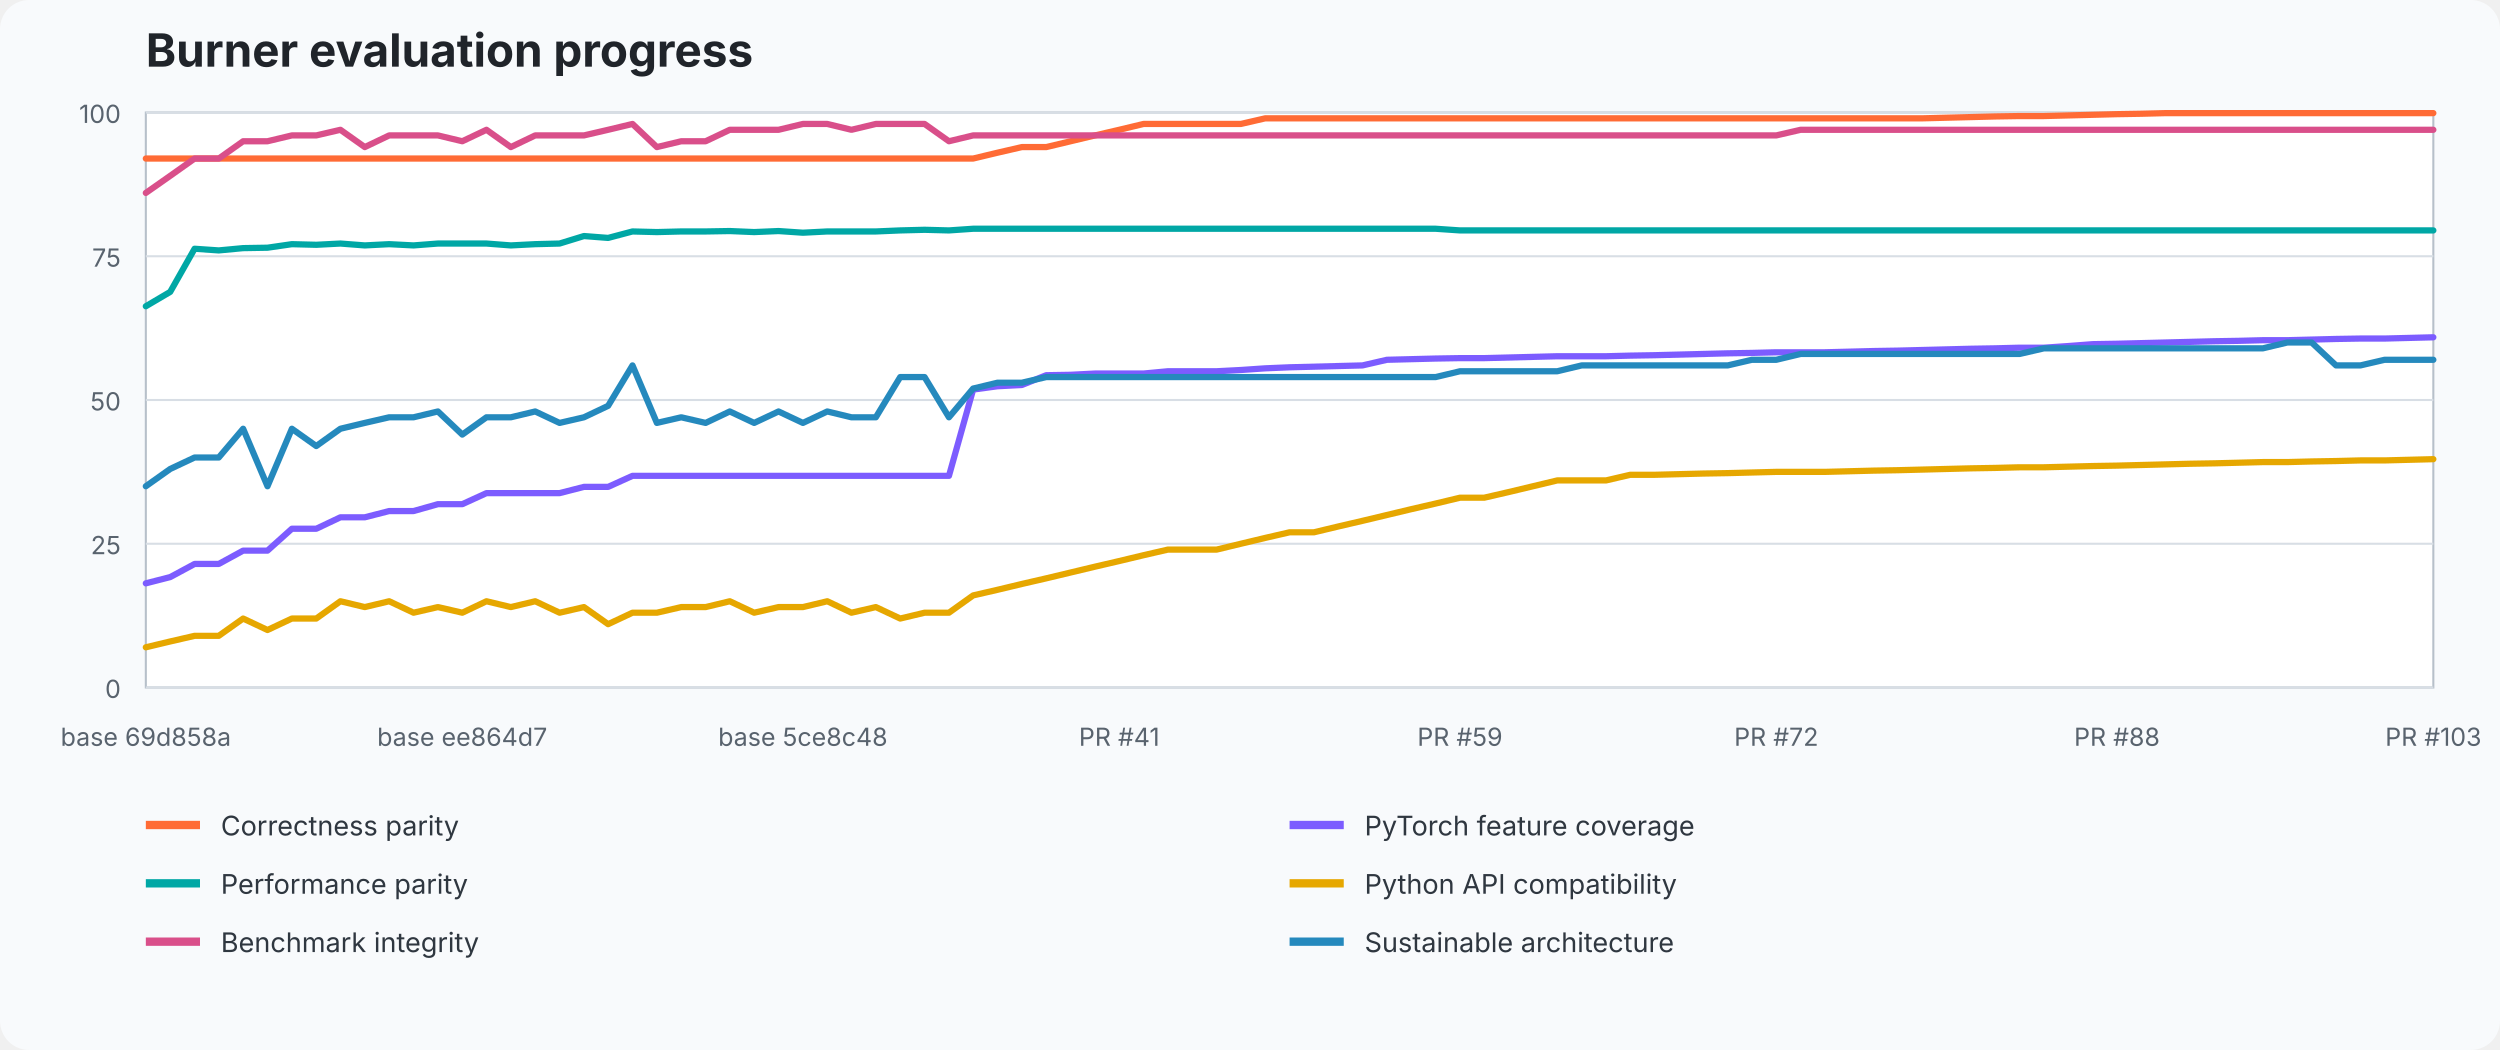
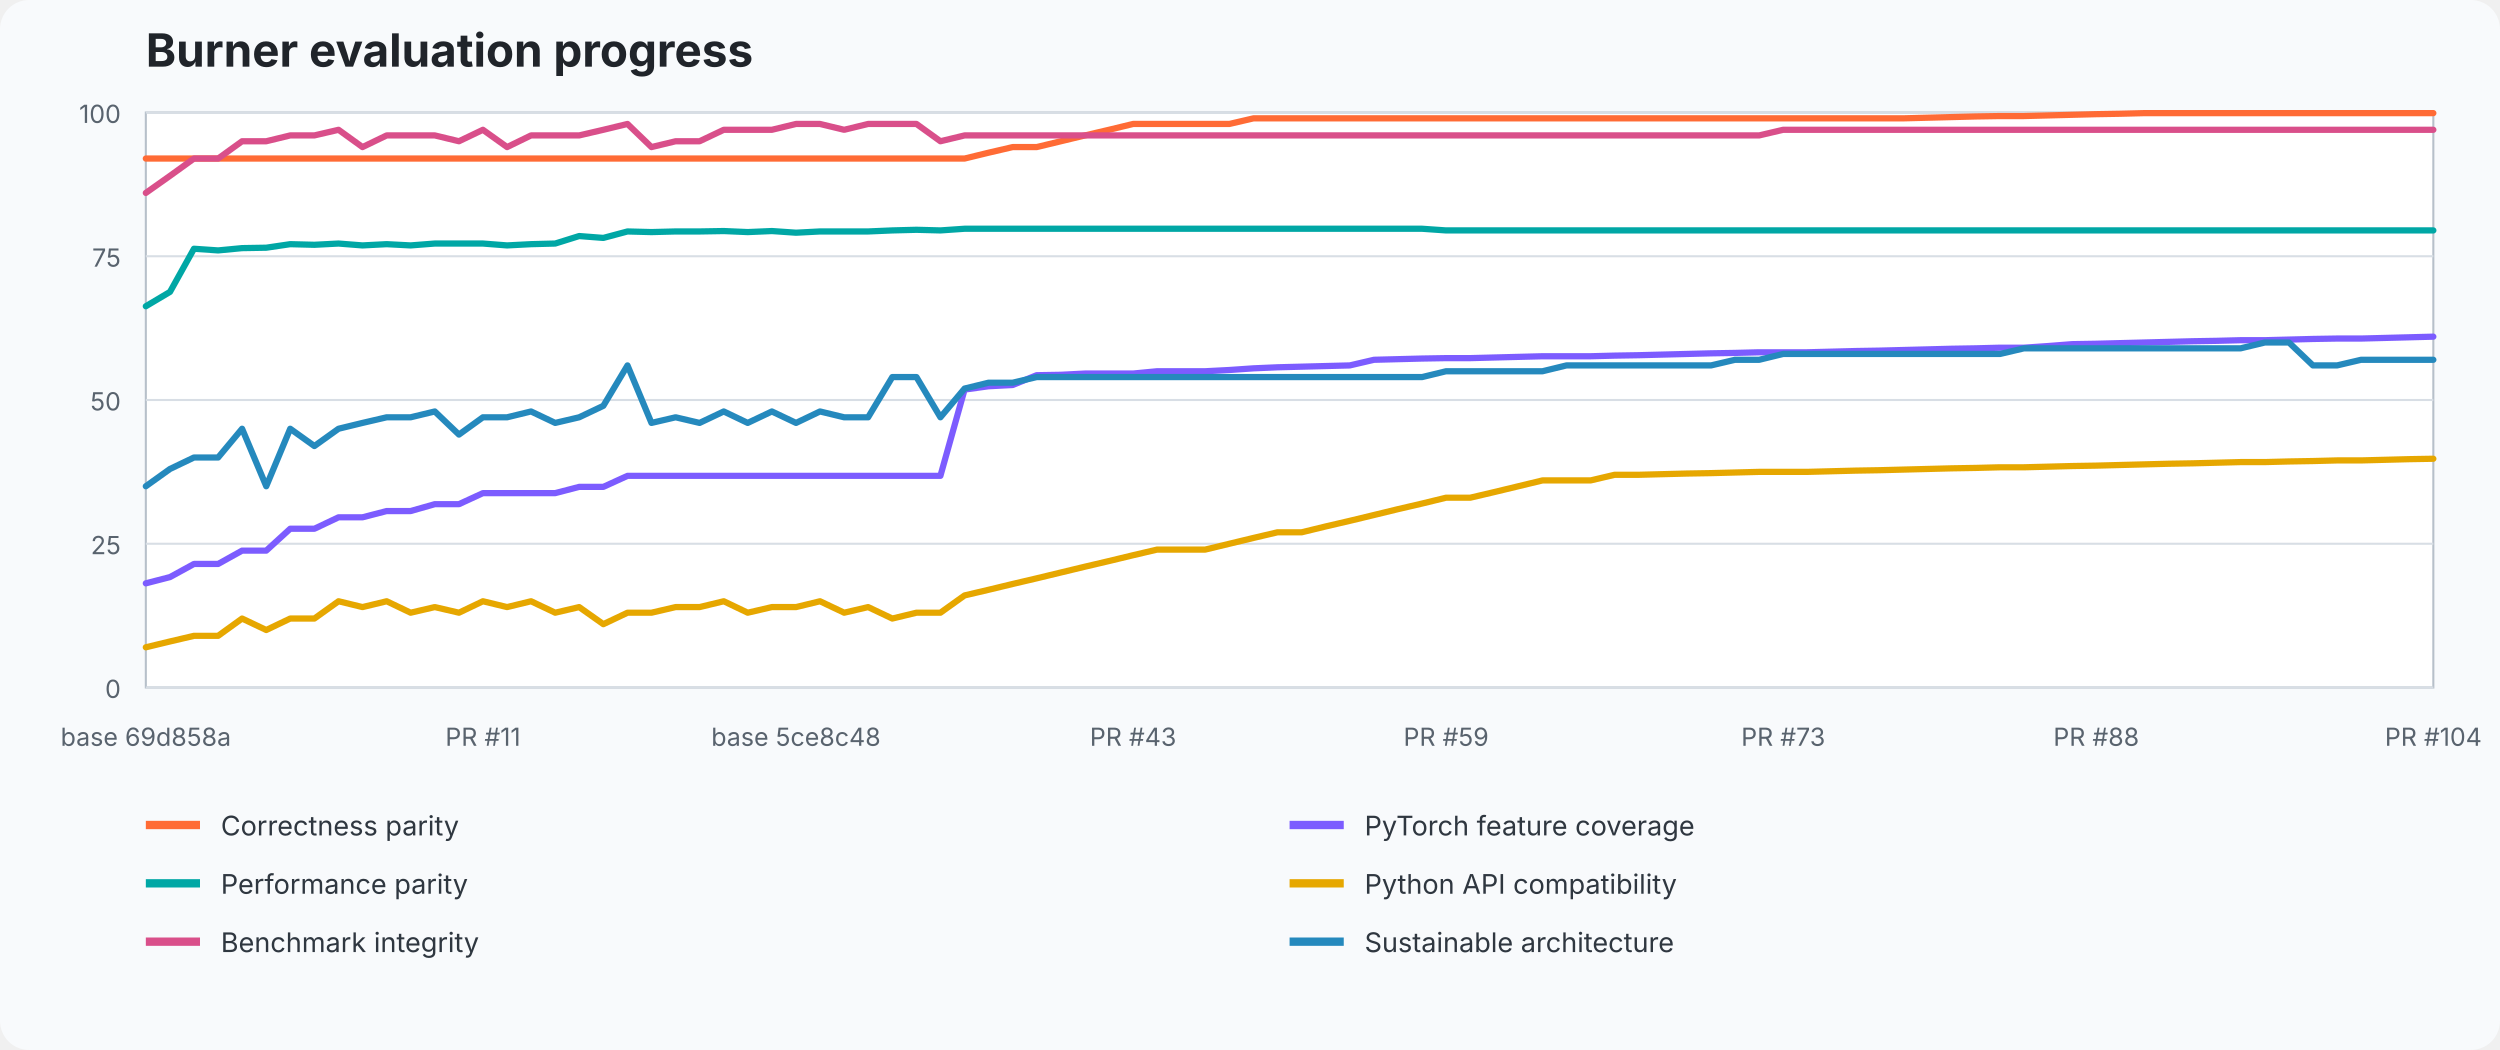
<svg xmlns="http://www.w3.org/2000/svg" width="1200" height="504" viewBox="0 0 1200 504" role="img" aria-labelledby="title desc">
  <style>text{font-family:ui-sans-serif,system-ui,-apple-system,BlinkMacSystemFont,"Segoe UI",sans-serif}.title{font-size:22px;font-weight:700;fill:#20242a}.axis{font-size:12px;fill:#59636e}.legend{font-size:13px;fill:#2f3740}.grid{stroke:#d8dee5;stroke-width:1}.plot{fill:#fff;stroke:#b7c0ca}</style>
  <rect width="100%" height="100%" fill="#f8fafc" rx="14" />
  <text x="70" y="32" class="title">Burner evaluation progress</text>
  <rect x="70" y="54" width="1098" height="276" class="plot" />
  <line x1="70" y1="330" x2="1168" y2="330" class="grid" />
  <text x="58" y="335" text-anchor="end" class="axis">0</text>
  <line x1="70" y1="261" x2="1168" y2="261" class="grid" />
  <text x="58" y="266" text-anchor="end" class="axis">25</text>
  <line x1="70" y1="192" x2="1168" y2="192" class="grid" />
  <text x="58" y="197" text-anchor="end" class="axis">50</text>
  <line x1="70" y1="123" x2="1168" y2="123" class="grid" />
  <text x="58" y="128" text-anchor="end" class="axis">75</text>
  <line x1="70" y1="54" x2="1168" y2="54" class="grid" />
  <text x="58" y="59" text-anchor="end" class="axis">100</text>
-   <polyline points="70.0,76.1 81.7,76.1 93.4,76.1 105.0,76.1 116.7,76.1 128.4,76.1 140.1,76.1 151.8,76.1 163.4,76.1 175.1,76.1 186.8,76.1 198.5,76.1 210.2,76.1 221.9,76.1 233.5,76.1 245.2,76.1 256.9,76.1 268.6,76.1 280.3,76.1 291.9,76.1 303.6,76.1 315.3,76.1 327.0,76.1 338.7,76.1 350.3,76.1 362.0,76.1 373.7,76.1 385.4,76.1 397.1,76.1 408.7,76.1 420.4,76.1 432.1,76.1 443.8,76.1 455.5,76.1 467.1,76.1 478.8,73.3 490.5,70.6 502.2,70.6 513.9,67.8 525.6,65.0 537.2,62.3 548.9,59.5 560.6,59.5 572.3,59.5 584.0,59.5 595.6,59.5 607.3,56.8 619.0,56.8 630.7,56.8 642.4,56.8 654.0,56.8 665.7,56.8 677.4,56.8 689.1,56.8 700.8,56.8 712.4,56.8 724.1,56.8 735.8,56.8 747.5,56.8 759.2,56.8 770.9,56.8 782.5,56.8 794.2,56.8 805.9,56.8 817.6,56.8 829.3,56.8 840.9,56.8 852.6,56.8 864.3,56.8 876.0,56.8 887.7,56.8 899.3,56.8 911.0,56.8 922.7,56.8 934.4,56.5 946.1,56.2 957.7,55.9 969.4,55.7 981.1,55.7 992.8,55.4 1004.5,55.1 1016.1,54.8 1027.8,54.6 1039.5,54.3 1051.2,54.3 1062.9,54.3 1074.6,54.3 1086.2,54.3 1097.9,54.3 1109.6,54.3 1121.3,54.3 1133.0,54.3 1144.6,54.3 1156.3,54.3 1168.0,54.3" fill="none" stroke="#ff6b35" stroke-width="3" stroke-linejoin="round" stroke-linecap="round" />
-   <polyline points="70.0,280.0 81.7,277.0 93.4,270.7 105.0,270.7 116.7,264.3 128.4,264.3 140.1,253.8 151.8,253.8 163.4,248.3 175.1,248.3 186.8,245.3 198.5,245.3 210.2,242.0 221.9,242.0 233.5,236.7 245.2,236.7 256.9,236.7 268.6,236.7 280.3,233.7 291.9,233.7 303.6,228.4 315.3,228.4 327.0,228.4 338.7,228.4 350.3,228.4 362.0,228.4 373.7,228.4 385.4,228.4 397.1,228.4 408.7,228.4 420.4,228.4 432.1,228.4 443.8,228.4 455.5,228.4 467.1,187.0 478.8,185.4 490.5,184.8 502.2,180.1 513.9,179.9 525.6,179.3 537.2,179.3 548.9,179.3 560.6,178.2 572.3,178.2 584.0,178.2 595.6,177.6 607.3,176.8 619.0,176.3 630.7,176.0 642.4,175.7 654.0,175.4 665.7,172.7 677.4,172.4 689.1,172.1 700.8,171.9 712.4,171.9 724.1,171.6 735.8,171.3 747.5,171.0 759.2,171.0 770.9,171.0 782.5,170.7 794.2,170.5 805.9,170.2 817.6,169.9 829.3,169.6 840.9,169.4 852.6,169.1 864.3,169.1 876.0,169.1 887.7,168.8 899.3,168.5 911.0,168.3 922.7,168.0 934.4,167.7 946.1,167.4 957.7,167.2 969.4,166.9 981.1,166.9 992.8,166.1 1004.5,165.2 1016.1,165.0 1027.8,164.7 1039.5,164.4 1051.2,164.1 1062.9,163.8 1074.6,163.6 1086.2,163.3 1097.9,163.3 1109.6,163.0 1121.3,162.7 1133.0,162.5 1144.6,162.5 1156.3,162.2 1168.0,161.9" fill="none" stroke="#7c5cff" stroke-width="3" stroke-linejoin="round" stroke-linecap="round" />
-   <polyline points="70.0,147.0 81.7,140.1 93.4,119.4 105.0,120.2 116.7,119.1 128.4,118.9 140.1,117.2 151.8,117.5 163.4,116.9 175.1,117.8 186.8,117.2 198.5,117.8 210.2,116.9 221.9,116.9 233.5,116.9 245.2,117.8 256.9,117.2 268.6,116.9 280.3,113.3 291.9,114.2 303.6,111.1 315.3,111.4 327.0,111.1 338.7,111.1 350.3,110.9 362.0,111.4 373.7,110.9 385.4,111.7 397.1,111.1 408.7,111.1 420.4,111.1 432.1,110.6 443.8,110.3 455.5,110.6 467.1,109.8 478.8,109.8 490.5,109.8 502.2,109.8 513.9,109.8 525.6,109.8 537.2,109.8 548.9,109.8 560.6,109.8 572.3,109.8 584.0,109.8 595.6,109.8 607.3,109.8 619.0,109.8 630.7,109.8 642.4,109.8 654.0,109.8 665.7,109.8 677.4,109.8 689.1,109.8 700.8,110.6 712.4,110.6 724.1,110.6 735.8,110.6 747.5,110.6 759.2,110.6 770.9,110.6 782.5,110.6 794.2,110.6 805.9,110.6 817.6,110.6 829.3,110.6 840.9,110.6 852.6,110.6 864.3,110.6 876.0,110.6 887.7,110.6 899.3,110.6 911.0,110.6 922.7,110.6 934.4,110.6 946.1,110.6 957.7,110.6 969.4,110.6 981.1,110.6 992.8,110.6 1004.5,110.6 1016.1,110.6 1027.8,110.6 1039.5,110.6 1051.2,110.6 1062.9,110.6 1074.6,110.6 1086.2,110.6 1097.9,110.6 1109.6,110.6 1121.3,110.6 1133.0,110.6 1144.6,110.6 1156.3,110.6 1168.0,110.6" fill="none" stroke="#00a7a5" stroke-width="3" stroke-linejoin="round" stroke-linecap="round" />
-   <polyline points="70.0,310.7 81.7,307.9 93.4,305.2 105.0,305.2 116.7,296.9 128.4,302.4 140.1,296.9 151.8,296.9 163.4,288.6 175.1,291.4 186.8,288.6 198.5,294.1 210.2,291.4 221.9,294.1 233.5,288.6 245.2,291.4 256.9,288.6 268.6,294.1 280.3,291.4 291.9,299.6 303.6,294.1 315.3,294.1 327.0,291.4 338.7,291.4 350.3,288.6 362.0,294.1 373.7,291.4 385.4,291.4 397.1,288.6 408.7,294.1 420.4,291.4 432.1,296.9 443.8,294.1 455.5,294.1 467.1,285.8 478.8,283.1 490.5,280.3 502.2,277.6 513.9,274.8 525.6,272.0 537.2,269.3 548.9,266.5 560.6,263.8 572.3,263.8 584.0,263.8 595.6,261.0 607.3,258.2 619.0,255.5 630.7,255.5 642.4,252.7 654.0,250.0 665.7,247.2 677.4,244.4 689.1,241.7 700.8,238.9 712.4,238.9 724.1,236.2 735.8,233.4 747.5,230.6 759.2,230.6 770.9,230.6 782.5,227.9 794.2,227.9 805.9,227.6 817.6,227.3 829.3,227.1 840.9,226.8 852.6,226.5 864.3,226.5 876.0,226.5 887.7,226.2 899.3,225.9 911.0,225.7 922.7,225.4 934.4,225.1 946.1,224.8 957.7,224.6 969.4,224.3 981.1,224.3 992.8,224.0 1004.5,223.7 1016.1,223.5 1027.8,223.2 1039.5,222.9 1051.2,222.6 1062.9,222.4 1074.6,222.1 1086.2,221.8 1097.9,221.8 1109.6,221.5 1121.3,221.3 1133.0,221.0 1144.6,221.0 1156.3,220.7 1168.0,220.4" fill="none" stroke="#e6a700" stroke-width="3" stroke-linejoin="round" stroke-linecap="round" />
-   <polyline points="70.0,92.6 81.7,84.4 93.4,76.1 105.0,76.1 116.7,67.8 128.4,67.8 140.1,65.0 151.8,65.0 163.4,62.3 175.1,70.6 186.8,65.0 198.5,65.0 210.2,65.0 221.9,67.8 233.5,62.3 245.2,70.6 256.9,65.0 268.6,65.0 280.3,65.0 291.9,62.3 303.6,59.5 315.3,70.6 327.0,67.8 338.7,67.8 350.3,62.3 362.0,62.3 373.7,62.3 385.4,59.5 397.1,59.5 408.7,62.3 420.4,59.5 432.1,59.5 443.8,59.5 455.5,67.8 467.1,65.0 478.8,65.0 490.5,65.0 502.2,65.0 513.9,65.0 525.6,65.0 537.2,65.0 548.9,65.0 560.6,65.0 572.3,65.0 584.0,65.0 595.6,65.0 607.3,65.0 619.0,65.0 630.7,65.0 642.4,65.0 654.0,65.0 665.7,65.0 677.4,65.0 689.1,65.0 700.8,65.0 712.4,65.0 724.1,65.0 735.8,65.0 747.5,65.0 759.2,65.0 770.9,65.0 782.5,65.0 794.2,65.0 805.9,65.0 817.6,65.0 829.3,65.0 840.9,65.0 852.6,65.0 864.3,62.3 876.0,62.3 887.7,62.3 899.3,62.3 911.0,62.3 922.7,62.3 934.4,62.3 946.1,62.3 957.7,62.3 969.4,62.3 981.1,62.3 992.8,62.3 1004.5,62.3 1016.1,62.3 1027.8,62.3 1039.5,62.3 1051.2,62.3 1062.9,62.3 1074.6,62.3 1086.2,62.3 1097.9,62.3 1109.6,62.3 1121.3,62.3 1133.0,62.3 1144.6,62.3 1156.3,62.3 1168.0,62.3" fill="none" stroke="#d94f8a" stroke-width="3" stroke-linejoin="round" stroke-linecap="round" />
-   <polyline points="70.0,233.4 81.7,225.1 93.4,219.6 105.0,219.6 116.7,205.8 128.4,233.4 140.1,205.8 151.8,214.1 163.4,205.8 175.1,203.0 186.8,200.3 198.5,200.3 210.2,197.5 221.9,208.6 233.5,200.3 245.2,200.3 256.9,197.5 268.6,203.0 280.3,200.3 291.9,194.8 303.6,175.4 315.3,203.0 327.0,200.3 338.7,203.0 350.3,197.5 362.0,203.0 373.7,197.5 385.4,203.0 397.1,197.5 408.7,200.3 420.4,200.3 432.1,181.0 443.8,181.0 455.5,200.3 467.1,186.5 478.8,183.7 490.5,183.7 502.2,181.0 513.9,181.0 525.6,181.0 537.2,181.0 548.9,181.0 560.6,181.0 572.3,181.0 584.0,181.0 595.6,181.0 607.3,181.0 619.0,181.0 630.7,181.0 642.4,181.0 654.0,181.0 665.7,181.0 677.4,181.0 689.1,181.0 700.8,178.2 712.4,178.2 724.1,178.2 735.8,178.2 747.5,178.2 759.2,175.4 770.9,175.4 782.5,175.4 794.2,175.4 805.9,175.4 817.6,175.4 829.3,175.4 840.9,172.7 852.6,172.7 864.3,169.9 876.0,169.9 887.7,169.9 899.3,169.9 911.0,169.9 922.7,169.9 934.4,169.9 946.1,169.9 957.7,169.9 969.4,169.9 981.1,167.2 992.8,167.2 1004.5,167.2 1016.1,167.2 1027.8,167.2 1039.5,167.2 1051.2,167.2 1062.9,167.2 1074.6,167.2 1086.2,167.2 1097.9,164.4 1109.6,164.4 1121.3,175.4 1133.0,175.4 1144.6,172.7 1156.3,172.7 1168.0,172.7" fill="none" stroke="#2589bd" stroke-width="3" stroke-linejoin="round" stroke-linecap="round" />
+   <polyline points="70.0,76.1 81.6,76.1 93.1,76.1 104.7,76.1 116.2,76.1 127.8,76.1 139.3,76.1 150.9,76.1 162.5,76.1 174.0,76.1 185.6,76.1 197.1,76.1 208.7,76.1 220.3,76.1 231.8,76.1 243.4,76.1 254.9,76.1 266.5,76.1 278.0,76.1 289.6,76.1 301.2,76.1 312.7,76.1 324.3,76.1 335.8,76.1 347.4,76.1 358.9,76.1 370.5,76.1 382.1,76.1 393.6,76.1 405.2,76.1 416.7,76.1 428.3,76.1 439.9,76.1 451.4,76.1 463.0,76.1 474.5,73.3 486.1,70.6 497.6,70.6 509.2,67.8 520.8,65.0 532.3,62.3 543.9,59.5 555.4,59.5 567.0,59.5 578.5,59.5 590.1,59.5 601.7,56.8 613.2,56.8 624.8,56.8 636.3,56.8 647.9,56.8 659.5,56.8 671.0,56.8 682.6,56.8 694.1,56.8 705.7,56.8 717.2,56.8 728.8,56.8 740.4,56.8 751.9,56.8 763.5,56.8 775.0,56.8 786.6,56.8 798.1,56.8 809.7,56.8 821.3,56.8 832.8,56.8 844.4,56.8 855.9,56.8 867.5,56.8 879.1,56.8 890.6,56.8 902.2,56.8 913.7,56.8 925.3,56.5 936.8,56.2 948.4,55.9 960.0,55.7 971.5,55.7 983.1,55.4 994.6,55.1 1006.2,54.8 1017.7,54.6 1029.3,54.3 1040.9,54.3 1052.4,54.3 1064.0,54.3 1075.5,54.3 1087.1,54.3 1098.7,54.3 1110.2,54.3 1121.8,54.3 1133.3,54.3 1144.9,54.3 1156.4,54.3 1168.0,54.3" fill="none" stroke="#ff6b35" stroke-width="3" stroke-linejoin="round" stroke-linecap="round" />
+   <polyline points="70.0,280.0 81.6,277.0 93.1,270.7 104.7,270.7 116.2,264.3 127.8,264.3 139.3,253.8 150.9,253.8 162.5,248.3 174.0,248.3 185.6,245.3 197.1,245.3 208.7,242.0 220.3,242.0 231.8,236.7 243.4,236.7 254.9,236.7 266.5,236.7 278.0,233.7 289.6,233.7 301.2,228.4 312.7,228.4 324.3,228.4 335.8,228.4 347.4,228.4 358.9,228.4 370.5,228.4 382.1,228.4 393.6,228.4 405.2,228.4 416.7,228.4 428.3,228.4 439.9,228.4 451.4,228.4 463.0,187.0 474.5,185.4 486.1,184.8 497.6,180.1 509.2,179.9 520.8,179.3 532.3,179.3 543.9,179.3 555.4,178.2 567.0,178.2 578.5,178.2 590.1,177.6 601.7,176.8 613.2,176.3 624.8,176.0 636.3,175.7 647.9,175.4 659.5,172.7 671.0,172.4 682.6,172.1 694.1,171.9 705.7,171.9 717.2,171.6 728.8,171.3 740.4,171.0 751.9,171.0 763.5,171.0 775.0,170.7 786.6,170.5 798.1,170.2 809.7,169.9 821.3,169.6 832.8,169.4 844.4,169.1 855.9,169.1 867.5,169.1 879.1,168.8 890.6,168.5 902.2,168.3 913.7,168.0 925.3,167.7 936.8,167.4 948.4,167.2 960.0,166.9 971.5,166.9 983.1,166.1 994.6,165.2 1006.2,165.0 1017.7,164.7 1029.3,164.4 1040.9,164.1 1052.4,163.8 1064.0,163.6 1075.5,163.3 1087.1,163.3 1098.7,163.0 1110.2,162.7 1121.8,162.5 1133.3,162.5 1144.9,162.2 1156.4,161.9 1168.0,161.6" fill="none" stroke="#7c5cff" stroke-width="3" stroke-linejoin="round" stroke-linecap="round" />
+   <polyline points="70.0,147.0 81.6,140.1 93.1,119.4 104.7,120.2 116.2,119.1 127.8,118.9 139.3,117.2 150.9,117.5 162.5,116.9 174.0,117.8 185.6,117.2 197.1,117.8 208.7,116.9 220.3,116.9 231.8,116.9 243.4,117.8 254.9,117.2 266.5,116.9 278.0,113.3 289.6,114.2 301.2,111.1 312.7,111.4 324.3,111.1 335.8,111.1 347.4,110.9 358.9,111.4 370.5,110.9 382.1,111.7 393.6,111.1 405.2,111.1 416.7,111.1 428.3,110.6 439.9,110.3 451.4,110.6 463.0,109.8 474.5,109.8 486.1,109.8 497.6,109.8 509.2,109.8 520.8,109.8 532.3,109.8 543.9,109.8 555.4,109.8 567.0,109.8 578.5,109.8 590.1,109.8 601.7,109.8 613.2,109.8 624.8,109.8 636.3,109.8 647.9,109.8 659.5,109.8 671.0,109.8 682.6,109.8 694.1,110.6 705.7,110.6 717.2,110.6 728.8,110.6 740.4,110.6 751.9,110.6 763.5,110.6 775.0,110.6 786.6,110.6 798.1,110.6 809.7,110.6 821.3,110.6 832.8,110.6 844.4,110.6 855.9,110.6 867.5,110.6 879.1,110.6 890.6,110.6 902.2,110.6 913.7,110.6 925.3,110.6 936.8,110.6 948.4,110.6 960.0,110.6 971.5,110.6 983.1,110.6 994.6,110.6 1006.2,110.6 1017.7,110.6 1029.3,110.6 1040.9,110.6 1052.4,110.6 1064.0,110.6 1075.5,110.6 1087.1,110.6 1098.7,110.6 1110.2,110.6 1121.8,110.6 1133.3,110.6 1144.9,110.6 1156.4,110.6 1168.0,110.6" fill="none" stroke="#00a7a5" stroke-width="3" stroke-linejoin="round" stroke-linecap="round" />
+   <polyline points="70.0,310.7 81.6,307.9 93.1,305.2 104.7,305.2 116.2,296.9 127.8,302.4 139.3,296.9 150.9,296.9 162.5,288.6 174.0,291.4 185.6,288.6 197.1,294.1 208.7,291.4 220.3,294.1 231.8,288.6 243.4,291.4 254.9,288.6 266.5,294.1 278.0,291.4 289.6,299.6 301.2,294.1 312.7,294.1 324.3,291.4 335.8,291.4 347.4,288.6 358.9,294.1 370.5,291.4 382.1,291.4 393.6,288.6 405.2,294.1 416.7,291.4 428.3,296.9 439.9,294.1 451.4,294.1 463.0,285.8 474.5,283.1 486.1,280.3 497.6,277.6 509.2,274.8 520.8,272.0 532.3,269.3 543.9,266.5 555.4,263.8 567.0,263.8 578.5,263.8 590.1,261.0 601.7,258.2 613.2,255.5 624.8,255.5 636.3,252.7 647.9,250.0 659.5,247.2 671.0,244.4 682.6,241.7 694.1,238.9 705.7,238.9 717.2,236.2 728.8,233.4 740.4,230.6 751.9,230.6 763.5,230.6 775.0,227.9 786.6,227.9 798.1,227.6 809.7,227.3 821.3,227.1 832.8,226.8 844.4,226.5 855.9,226.5 867.5,226.5 879.1,226.2 890.6,225.9 902.2,225.7 913.7,225.4 925.3,225.1 936.8,224.8 948.4,224.6 960.0,224.3 971.5,224.3 983.1,224.0 994.6,223.7 1006.2,223.5 1017.7,223.2 1029.3,222.9 1040.9,222.6 1052.4,222.4 1064.0,222.1 1075.5,221.8 1087.1,221.8 1098.7,221.5 1110.2,221.3 1121.8,221.0 1133.3,221.0 1144.9,220.7 1156.4,220.4 1168.0,220.2" fill="none" stroke="#e6a700" stroke-width="3" stroke-linejoin="round" stroke-linecap="round" />
+   <polyline points="70.0,92.6 81.6,84.4 93.1,76.1 104.7,76.1 116.2,67.8 127.8,67.8 139.3,65.0 150.9,65.0 162.5,62.3 174.0,70.6 185.6,65.0 197.1,65.0 208.7,65.0 220.3,67.8 231.8,62.3 243.4,70.6 254.9,65.0 266.5,65.0 278.0,65.0 289.6,62.3 301.2,59.5 312.7,70.6 324.3,67.8 335.8,67.8 347.4,62.3 358.9,62.3 370.5,62.3 382.1,59.5 393.6,59.5 405.2,62.3 416.7,59.5 428.3,59.5 439.9,59.5 451.4,67.8 463.0,65.0 474.5,65.0 486.1,65.0 497.6,65.0 509.2,65.0 520.8,65.0 532.3,65.0 543.9,65.0 555.4,65.0 567.0,65.0 578.5,65.0 590.1,65.0 601.7,65.0 613.2,65.0 624.8,65.0 636.3,65.0 647.9,65.0 659.5,65.0 671.0,65.0 682.6,65.0 694.1,65.0 705.7,65.0 717.2,65.0 728.8,65.0 740.4,65.0 751.9,65.0 763.5,65.0 775.0,65.0 786.6,65.0 798.1,65.0 809.7,65.0 821.3,65.0 832.8,65.0 844.4,65.0 855.9,62.3 867.5,62.3 879.1,62.3 890.6,62.3 902.2,62.3 913.7,62.3 925.3,62.3 936.8,62.3 948.4,62.3 960.0,62.3 971.5,62.3 983.1,62.3 994.6,62.3 1006.2,62.3 1017.7,62.3 1029.3,62.3 1040.9,62.3 1052.4,62.3 1064.0,62.3 1075.5,62.3 1087.1,62.3 1098.7,62.3 1110.2,62.3 1121.8,62.3 1133.3,62.3 1144.9,62.3 1156.4,62.3 1168.0,62.3" fill="none" stroke="#d94f8a" stroke-width="3" stroke-linejoin="round" stroke-linecap="round" />
+   <polyline points="70.0,233.4 81.6,225.1 93.1,219.6 104.7,219.6 116.2,205.8 127.8,233.4 139.3,205.8 150.9,214.1 162.5,205.8 174.0,203.0 185.6,200.3 197.1,200.3 208.7,197.5 220.3,208.6 231.8,200.3 243.4,200.3 254.9,197.5 266.5,203.0 278.0,200.3 289.6,194.8 301.2,175.4 312.7,203.0 324.3,200.3 335.8,203.0 347.4,197.5 358.9,203.0 370.5,197.5 382.1,203.0 393.6,197.5 405.2,200.3 416.7,200.3 428.3,181.0 439.9,181.0 451.4,200.3 463.0,186.5 474.5,183.7 486.1,183.7 497.6,181.0 509.2,181.0 520.8,181.0 532.3,181.0 543.9,181.0 555.4,181.0 567.0,181.0 578.5,181.0 590.1,181.0 601.7,181.0 613.2,181.0 624.8,181.0 636.3,181.0 647.9,181.0 659.5,181.0 671.0,181.0 682.6,181.0 694.1,178.2 705.7,178.2 717.2,178.2 728.8,178.2 740.4,178.2 751.9,175.4 763.5,175.4 775.0,175.4 786.6,175.4 798.1,175.4 809.7,175.4 821.3,175.4 832.8,172.7 844.4,172.7 855.9,169.9 867.5,169.9 879.1,169.9 890.6,169.9 902.2,169.9 913.7,169.9 925.3,169.9 936.8,169.9 948.4,169.9 960.0,169.9 971.5,167.2 983.1,167.2 994.6,167.2 1006.2,167.2 1017.7,167.2 1029.3,167.2 1040.9,167.2 1052.4,167.2 1064.0,167.2 1075.5,167.2 1087.1,164.4 1098.7,164.4 1110.2,175.4 1121.8,175.4 1133.3,172.7 1144.9,172.7 1156.4,172.7 1168.0,172.7" fill="none" stroke="#2589bd" stroke-width="3" stroke-linejoin="round" stroke-linecap="round" />
  <text x="70" y="358" text-anchor="middle" class="axis">base 69d858a</text>
-   <text x="221.851" y="358" text-anchor="middle" class="axis">base ee864d7</text>
-   <text x="385.383" y="358" text-anchor="middle" class="axis">base 5ce8c48</text>
-   <text x="537.234" y="358" text-anchor="middle" class="axis">PR #41</text>
-   <text x="700.766" y="358" text-anchor="middle" class="axis">PR #59</text>
-   <text x="852.617" y="358" text-anchor="middle" class="axis">PR #72</text>
-   <text x="1016.149" y="358" text-anchor="middle" class="axis">PR #88</text>
-   <text x="1168" y="358" text-anchor="middle" class="axis">PR #103</text>
+   <text x="231.811" y="358" text-anchor="middle" class="axis">PR #11</text>
+   <text x="382.063" y="358" text-anchor="middle" class="axis">base 5ce8c48</text>
+   <text x="543.874" y="358" text-anchor="middle" class="axis">PR #43</text>
+   <text x="694.126" y="358" text-anchor="middle" class="axis">PR #59</text>
+   <text x="855.937" y="358" text-anchor="middle" class="axis">PR #73</text>
+   <text x="1006.189" y="358" text-anchor="middle" class="axis">PR #88</text>
+   <text x="1168" y="358" text-anchor="middle" class="axis">PR #104</text>
  <line x1="70" y1="396" x2="96" y2="396" stroke="#ff6b35" stroke-width="4" />
  <text x="106" y="401" class="legend">Correctness parity</text>
  <line x1="619" y1="396" x2="645" y2="396" stroke="#7c5cff" stroke-width="4" />
  <text x="655" y="401" class="legend">PyTorch feature coverage</text>
  <line x1="70" y1="424" x2="96" y2="424" stroke="#00a7a5" stroke-width="4" />
  <text x="106" y="429" class="legend">Performance parity</text>
  <line x1="619" y1="424" x2="645" y2="424" stroke="#e6a700" stroke-width="4" />
  <text x="655" y="429" class="legend">Python API compatibility</text>
  <line x1="70" y1="452" x2="96" y2="452" stroke="#d94f8a" stroke-width="4" />
  <text x="106" y="457" class="legend">Benchmark integrity</text>
  <line x1="619" y1="452" x2="645" y2="452" stroke="#2589bd" stroke-width="4" />
  <text x="655" y="457" class="legend">Sustainable architecture</text>
</svg>
